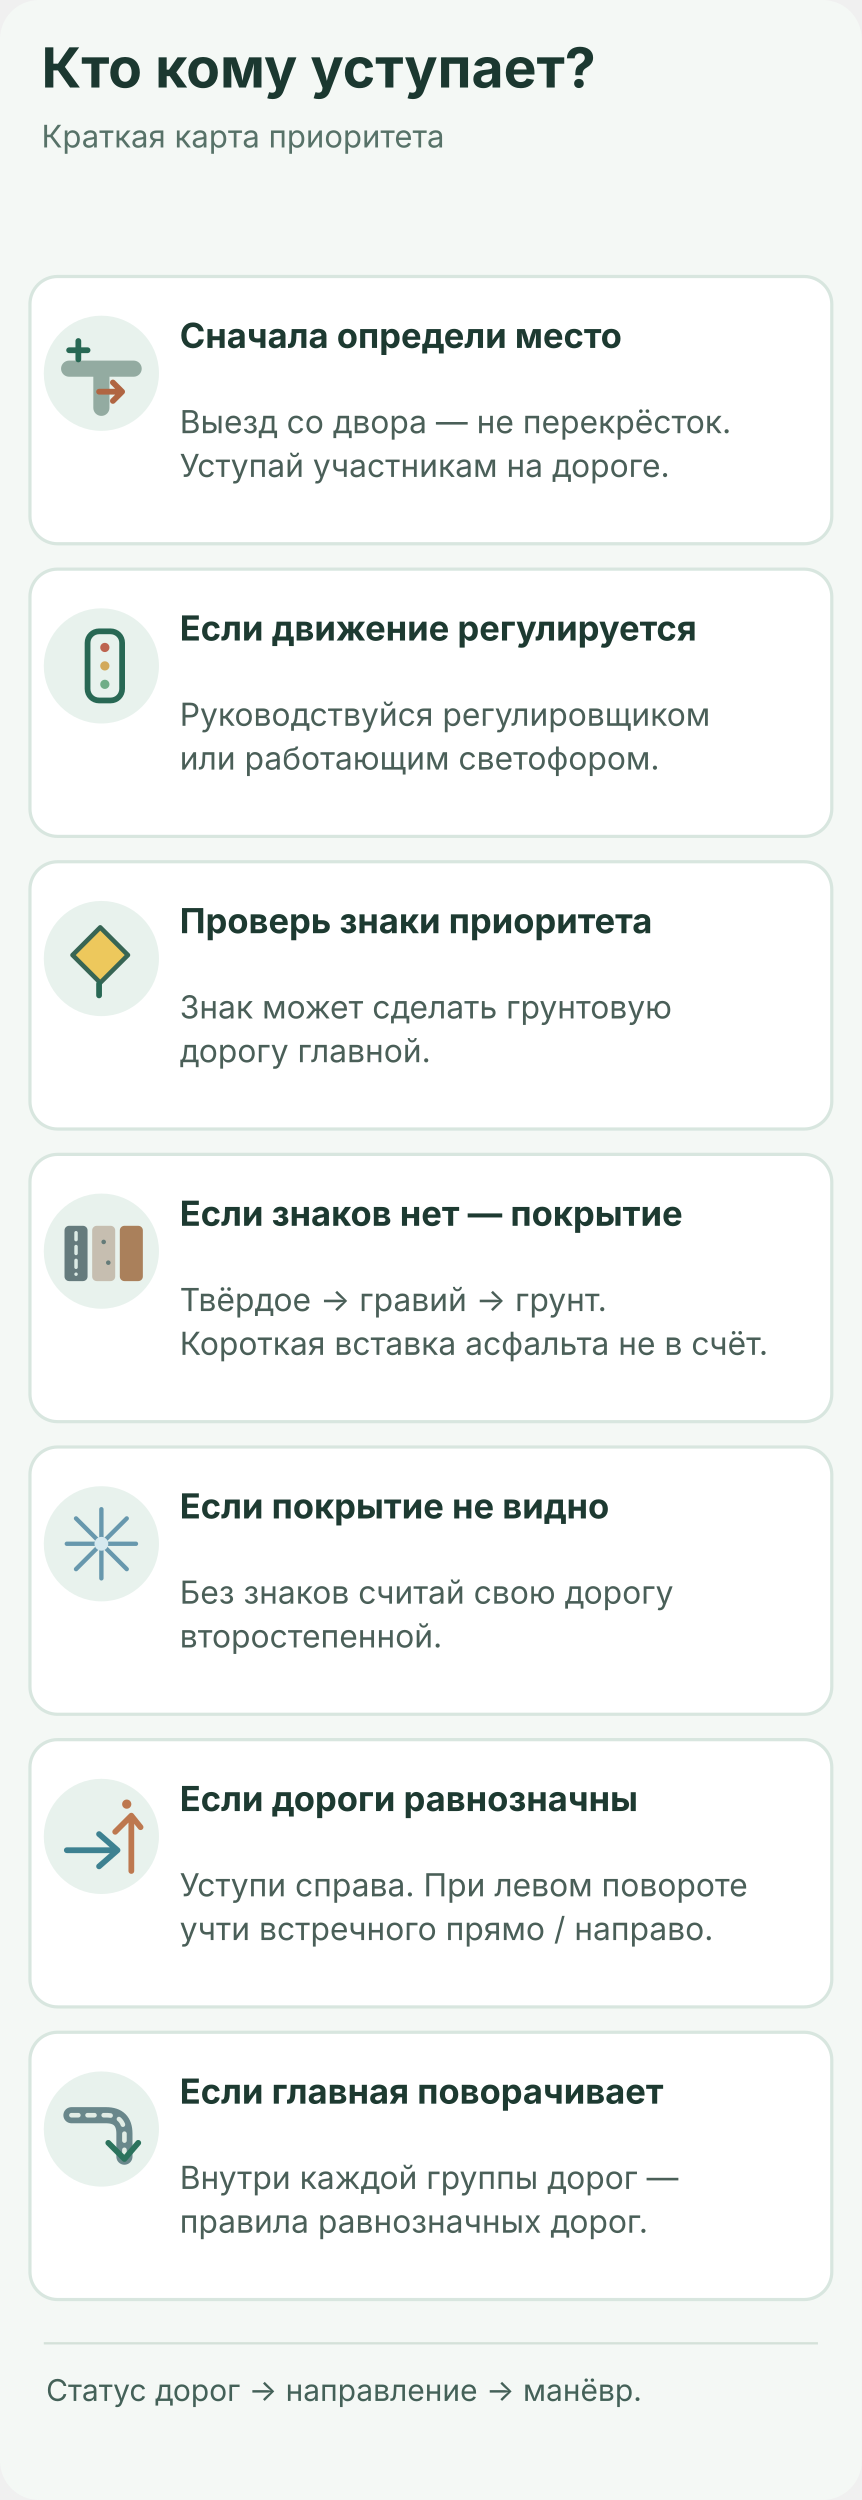
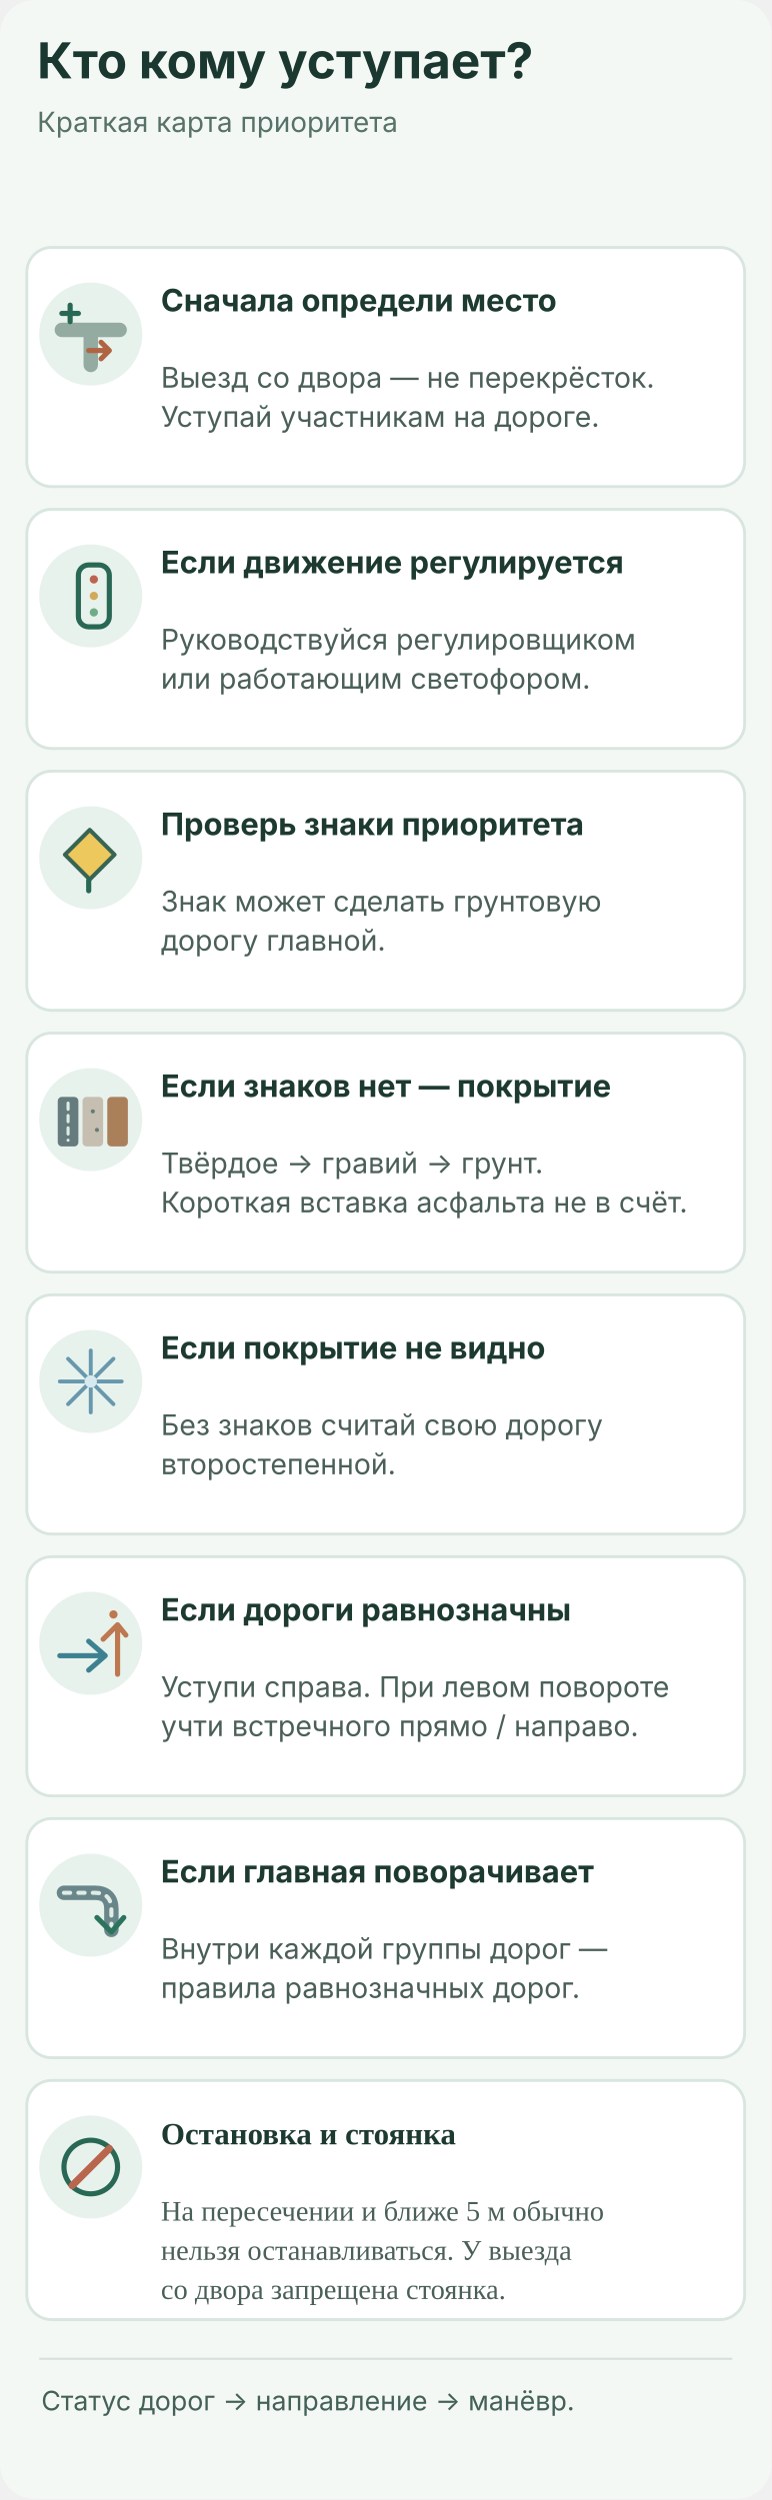
- <svg xmlns="http://www.w3.org/2000/svg" viewBox="0 0 374 1085" role="img" aria-label="Краткая карта определения приоритета на перекрёстке">
-   <rect width="374" height="1085" rx="17" fill="#f4f8f5" />
+ <svg xmlns="http://www.w3.org/2000/svg" viewBox="0 0 374 1212" role="img" aria-label="Краткая карта определения приоритета на перекрёстке">
+   <rect width="374" height="1212" rx="17" fill="#f4f8f5" />
  <text x="18" y="38" fill="#1b3830" font-family="system-ui,-apple-system,'Segoe UI',sans-serif" font-size="24" font-weight="730">Кто кому уступает?</text>
  <text x="18" y="64" fill="#577268" font-family="system-ui,-apple-system,'Segoe UI',sans-serif" font-size="13.5">Краткая карта приоритета</text>
  <g font-family="system-ui,-apple-system,'Segoe UI',sans-serif">
    <g>
      <rect x="13" y="120" width="348" height="116" rx="12" fill="white" stroke="#d8e6df" stroke-width="1.4" />
      <circle cx="44" cy="162" r="25" fill="#e8f2ed" />
      <g transform="translate(26 144)" fill="none" stroke="#286854" stroke-width="2.5" stroke-linecap="round" stroke-linejoin="round">
        <path d="M4 16h28M18 16v17" stroke="#93aba1" stroke-width="7" />
        <path d="M8 4v8M12 8H4" />
        <path d="M17 26h9m-3-4l4 4-4 4" stroke="#b06542" />
      </g>
      <text x="78" y="151" fill="#1d3a31" font-size="15" font-weight="700">Сначала определи место</text>
      <text x="78" y="188" font-size="13.8" fill="#4a5f58">Выезд со двора — не перекрёсток.</text>
      <text x="78" y="207" font-size="13.8" fill="#4a5f58">Уступай участникам на дороге.</text>
    </g>
    <g>
      <rect x="13" y="247" width="348" height="116" rx="12" fill="white" stroke="#d8e6df" stroke-width="1.4" />
      <circle cx="44" cy="289" r="25" fill="#e8f2ed" />
      <g transform="translate(26 271)" fill="none" stroke="#286854" stroke-width="2.5" stroke-linecap="round" stroke-linejoin="round">
        <rect x="12" y="3" width="15" height="30" rx="5" />
        <circle cx="19.5" cy="10" r="2" fill="#bd6450" stroke="none" />
        <circle cx="19.5" cy="18" r="2" fill="#d2aa5b" stroke="none" />
        <circle cx="19.5" cy="26" r="2" fill="#70ad87" stroke="none" />
      </g>
      <text x="78" y="278" fill="#1d3a31" font-size="15" font-weight="700">Если движение регулируется</text>
      <text x="78" y="315" font-size="13.8" fill="#4a5f58">Руководствуйся регулировщиком</text>
      <text x="78" y="334" font-size="13.8" fill="#4a5f58">или работающим светофором.</text>
    </g>
    <g>
      <rect x="13" y="374" width="348" height="116" rx="12" fill="white" stroke="#d8e6df" stroke-width="1.4" />
      <circle cx="44" cy="416" r="25" fill="#e8f2ed" />
      <g transform="translate(26 398)" fill="none" stroke="#286854" stroke-width="2.5" stroke-linecap="round" stroke-linejoin="round">
        <rect x="9" y="8" width="17" height="17" transform="rotate(45 17.5 16.5)" fill="#edc85c" stroke="#376554" stroke-width="2" />
        <path d="M17 29v5" />
      </g>
      <text x="78" y="405" fill="#1d3a31" font-size="15" font-weight="700">Проверь знаки приоритета</text>
      <text x="78" y="442" font-size="13.8" fill="#4a5f58">Знак может сделать грунтовую</text>
      <text x="78" y="461" font-size="13.8" fill="#4a5f58">дорогу главной.</text>
    </g>
    <g>
      <rect x="13" y="501" width="348" height="116" rx="12" fill="white" stroke="#d8e6df" stroke-width="1.4" />
      <circle cx="44" cy="543" r="25" fill="#e8f2ed" />
      <g transform="translate(26 525)" fill="none" stroke="#286854" stroke-width="2.5" stroke-linecap="round" stroke-linejoin="round">
        <rect x="2" y="7" width="10" height="24" rx="2" fill="#657b7d" stroke="none" />
        <rect x="14" y="7" width="10" height="24" rx="2" fill="#c6beb0" stroke="none" />
        <rect x="26" y="7" width="10" height="24" rx="2" fill="#aa805b" stroke="none" />
        <path d="M7 10v18" stroke="#dcebe5" stroke-width="1.5" stroke-dasharray="3 3" />
        <circle cx="19" cy="14" r="1" fill="#647b78" stroke="none" />
        <circle cx="21" cy="23" r="1" fill="#647b78" stroke="none" />
      </g>
      <text x="78" y="532" fill="#1d3a31" font-size="15" font-weight="700">Если знаков нет — покрытие</text>
      <text x="78" y="569" font-size="13.8" fill="#4a5f58">Твёрдое → гравий → грунт.</text>
      <text x="78" y="588" font-size="13.8" fill="#4a5f58">Короткая вставка асфальта не в счёт.</text>
    </g>
    <g>
      <rect x="13" y="628" width="348" height="116" rx="12" fill="white" stroke="#d8e6df" stroke-width="1.4" />
      <circle cx="44" cy="670" r="25" fill="#e8f2ed" />
      <g transform="translate(26 652)" fill="none" stroke="#286854" stroke-width="2.5" stroke-linecap="round" stroke-linejoin="round">
        <path d="M18 3v30M3 18h30M7 7l22 22M29 7L7 29" stroke="#6798ad" stroke-width="1.9" />
        <circle cx="18" cy="18" r="3" fill="#d5e9ef" stroke="none" />
      </g>
      <text x="78" y="659" fill="#1d3a31" font-size="15" font-weight="700">Если покрытие не видно</text>
      <text x="78" y="696" font-size="13.8" fill="#4a5f58">Без знаков считай свою дорогу</text>
      <text x="78" y="715" font-size="13.8" fill="#4a5f58">второстепенной.</text>
    </g>
    <g>
      <rect x="13" y="755" width="348" height="116" rx="12" fill="white" stroke="#d8e6df" stroke-width="1.4" />
      <circle cx="44" cy="797" r="25" fill="#e8f2ed" />
      <g transform="translate(26 779)" fill="none" stroke="#286854" stroke-width="2.5" stroke-linecap="round" stroke-linejoin="round">
        <path d="M3 24H25m-8-7l8 7-8 7" stroke="#3d8191" />
        <path d="M31 33V9m-7 7l7-7 4 5" stroke="#bd784f" />
        <circle cx="29" cy="4" r="2" fill="#bd784f" stroke="none" />
      </g>
      <text x="78" y="786" fill="#1d3a31" font-size="15" font-weight="700">Если дороги равнозначны</text>
      <text x="78" y="823" font-size="13.8" fill="#4a5f58">Уступи справа. При левом повороте</text>
      <text x="78" y="842" font-size="13.8" fill="#4a5f58">учти встречного прямо / направо.</text>
    </g>
    <g>
      <rect x="13" y="882" width="348" height="116" rx="12" fill="white" stroke="#d8e6df" stroke-width="1.4" />
      <circle cx="44" cy="924" r="25" fill="#e8f2ed" />
      <g transform="translate(26 906)" fill="none" stroke="#286854" stroke-width="2.5" stroke-linecap="round" stroke-linejoin="round">
        <path d="M5 12h15q8 0 8 8v10" stroke="#69878b" stroke-width="7" />
        <path d="M5 12h15q8 0 8 8v10" stroke="#e1ece5" stroke-width="2" stroke-dasharray="3 4" />
        <path d="M21 24l7 7 6-7" stroke="#2c735d" stroke-width="2.5" />
      </g>
      <text x="78" y="913" fill="#1d3a31" font-size="15" font-weight="700">Если главная поворачивает</text>
      <text x="78" y="950" font-size="13.8" fill="#4a5f58">Внутри каждой группы дорог —</text>
      <text x="78" y="969" font-size="13.8" fill="#4a5f58">правила равнозначных дорог.</text>
    </g>
  </g>
-   <path d="M19 1017H355" stroke="#d4e1d9" />
-   <text x="20" y="1042" font-family="system-ui,-apple-system,'Segoe UI',sans-serif" font-size="13" fill="#446158">Статус дорог → направление → манёвр.</text>
+   <g>
+     <rect x="13" y="1009" width="348" height="116" rx="12" fill="white" stroke="#d8e6df" stroke-width="1.4" />
+     <circle cx="44" cy="1051" r="25" fill="#e8f2ed" />
+     <g transform="translate(26 1033)" fill="none" stroke="#286854" stroke-width="2.5" stroke-linecap="round" stroke-linejoin="round">
+       <circle cx="18" cy="18" r="13" />
+       <path d="M9 27L27 9" stroke="#b9664e" stroke-width="3.5" />
+     </g>
+     <text x="78" y="1040" fill="#1d3a31" font-size="15" font-weight="700">Остановка и стоянка</text>
+     <text x="78" y="1077" font-size="13.8" fill="#4a5f58">На пересечении и ближе 5 м обычно</text>
+     <text x="78" y="1096" font-size="13.8" fill="#4a5f58">нельзя останавливаться. У выезда</text>
+     <text x="78" y="1115" font-size="13.8" fill="#4a5f58">со двора запрещена стоянка.</text>
+   </g>
+   <path d="M19 1144H355" stroke="#d4e1d9" />
+   <text x="20" y="1169" font-family="system-ui,-apple-system,'Segoe UI',sans-serif" font-size="13" fill="#446158">Статус дорог → направление → манёвр.</text>
</svg>
